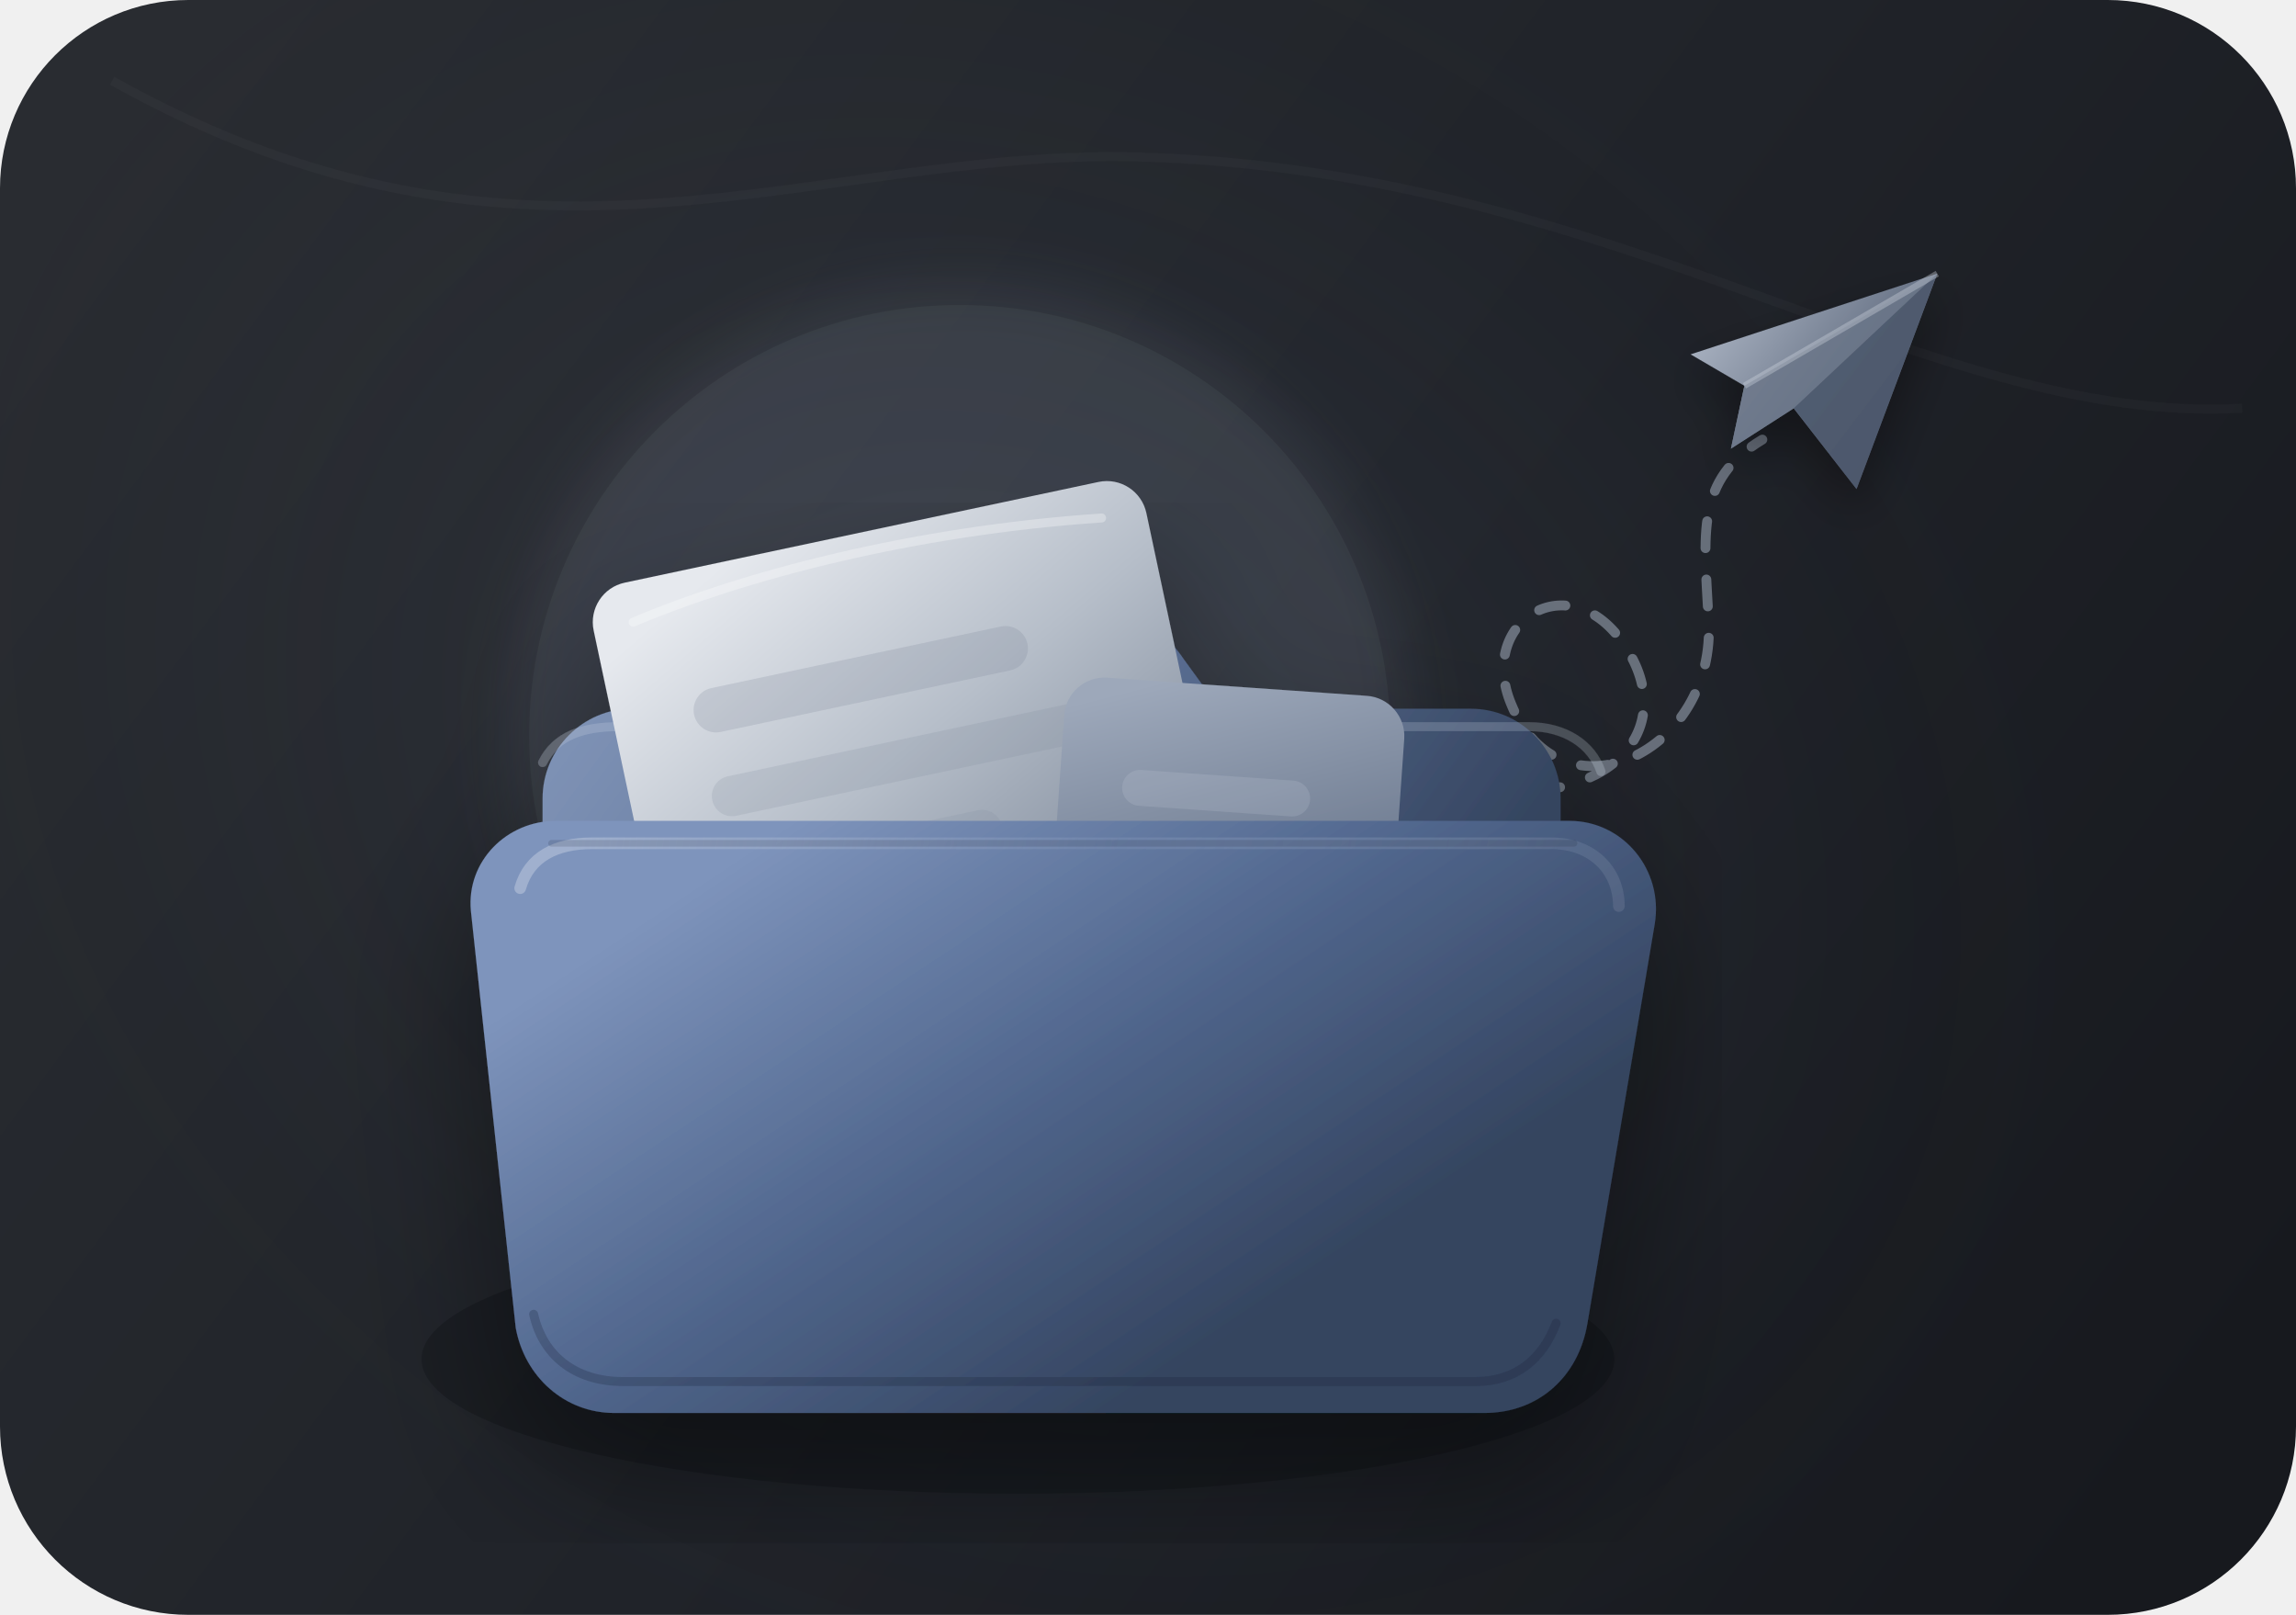
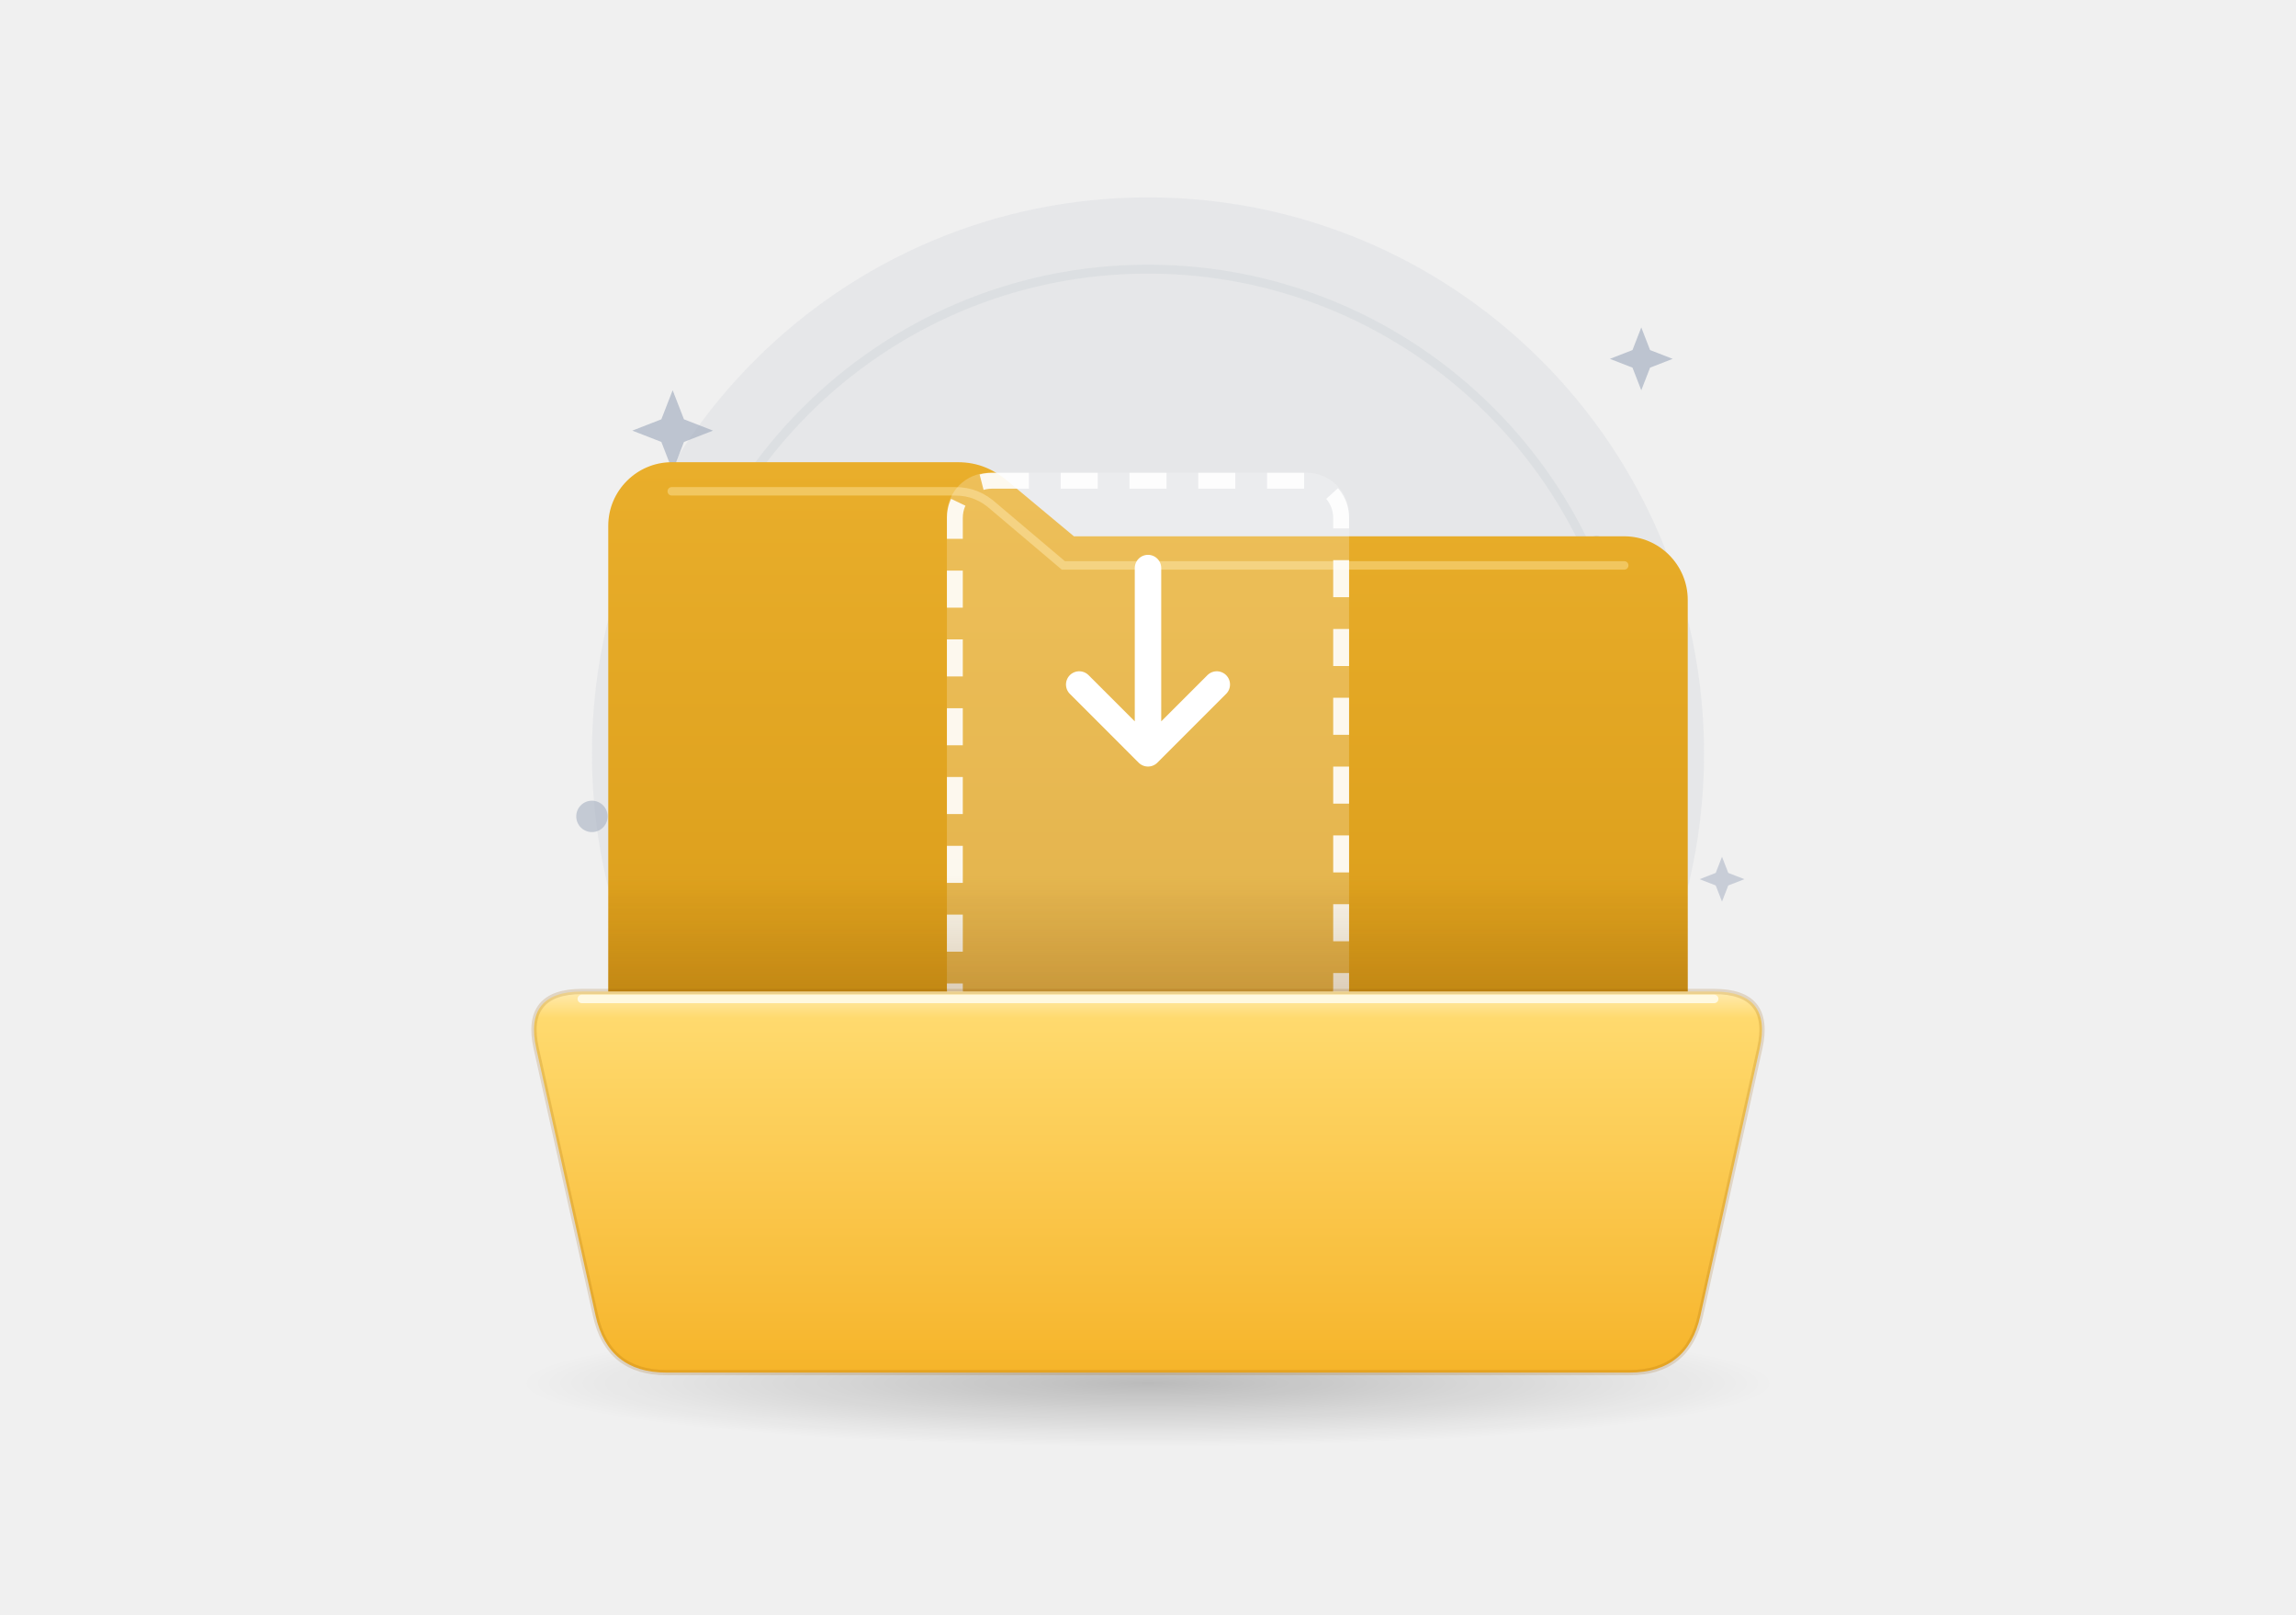
<svg xmlns="http://www.w3.org/2000/svg" width="512" height="360" viewBox="0 0 512 360" fill="none">
  <defs>
-     <linearGradient id="backgroundGradient" x1="38" y1="18" x2="474" y2="342" gradientUnits="userSpaceOnUse">
-       <stop stop-color="#292C31" />
-       <stop offset="0.52" stop-color="#202329" />
-       <stop offset="1" stop-color="#17191E" />
+     <linearGradient id="folderBack" x1="0" y1="50" x2="0" y2="214" gradientUnits="userSpaceOnUse">
+       <stop stop-color="#E9AE2B" />
+       <stop offset="1" stop-color="#D2930F" />
    </linearGradient>
-     <radialGradient id="backgroundGlow" cx="0" cy="0" r="1" gradientTransform="translate(225 173) rotate(28) scale(272 214)" gradientUnits="userSpaceOnUse">
-       <stop stop-color="#8794AD" stop-opacity="0.12" />
-       <stop offset="0.64" stop-color="#59657B" stop-opacity="0.035" />
-       <stop offset="1" stop-color="#111318" stop-opacity="0" />
+     <linearGradient id="folderFront" x1="0" y1="150" x2="0" y2="222" gradientUnits="userSpaceOnUse">
+       <stop stop-color="#FFEBB0" />
+       <stop offset="0.07" stop-color="#FFDA6E" />
+       <stop offset="1" stop-color="#F6B42A" />
+     </linearGradient>
+     <linearGradient id="pocketShade" x1="0" y1="128" x2="0" y2="150" gradientUnits="userSpaceOnUse">
+       <stop stop-color="#6E3C00" stop-opacity="0" />
+       <stop offset="1" stop-color="#6E3C00" stop-opacity="0.22" />
+     </linearGradient>
+     <radialGradient id="ground" cx="0" cy="0" r="1" gradientUnits="userSpaceOnUse" gradientTransform="translate(128 224) scale(118 12)">
+       <stop stop-color="#000000" stop-opacity="0.22" />
+       <stop offset="1" stop-color="#000000" stop-opacity="0" />
    </radialGradient>
-     <linearGradient id="paperGradient" x1="161" y1="126" x2="219" y2="233" gradientUnits="userSpaceOnUse">
-       <stop stop-color="#E6E9EE" />
-       <stop offset="0.48" stop-color="#B6BEC9" />
-       <stop offset="1" stop-color="#7C8798" />
+     <linearGradient id="paper" x1="0" y1="0" x2="0" y2="1">
+       <stop stop-color="#FFFFFF" />
+       <stop offset="1" stop-color="#EEF1F5" />
    </linearGradient>
-     <linearGradient id="paperRearGradient" x1="250" y1="155" x2="273" y2="225" gradientUnits="userSpaceOnUse">
-       <stop stop-color="#9DA8BA" />
-       <stop offset="1" stop-color="#59677E" />
+     <linearGradient id="paperRear" x1="0" y1="0" x2="0" y2="1">
+       <stop stop-color="#F1F4F8" />
+       <stop offset="1" stop-color="#DCE2EA" />
    </linearGradient>
-     <linearGradient id="folderBackGradient" x1="128" y1="146" x2="286" y2="261" gradientUnits="userSpaceOnUse">
-       <stop stop-color="#8195B8" />
-       <stop offset="0.48" stop-color="#5F7398" />
-       <stop offset="1" stop-color="#34445F" />
-     </linearGradient>
-     <linearGradient id="folderFrontGradient" x1="166" y1="190" x2="249" y2="315" gradientUnits="userSpaceOnUse">
-       <stop stop-color="#7E94BC" />
-       <stop offset="0.5" stop-color="#52688F" />
-       <stop offset="1" stop-color="#34445F" />
-     </linearGradient>
-     <linearGradient id="folderTopHighlight" x1="127" y1="191" x2="343" y2="225" gradientUnits="userSpaceOnUse">
-       <stop stop-color="#B4C1D8" stop-opacity="0.62" />
-       <stop offset="0.55" stop-color="#8699BB" stop-opacity="0.3" />
-       <stop offset="1" stop-color="#D1D9E6" stop-opacity="0.12" />
-     </linearGradient>
-     <linearGradient id="planeGradient" x1="382" y1="69" x2="428" y2="104" gradientUnits="userSpaceOnUse">
-       <stop stop-color="#A9B2C1" />
-       <stop offset="0.55" stop-color="#6D788B" />
-       <stop offset="1" stop-color="#465166" />
-     </linearGradient>
-     <filter id="objectShadow" x="76" y="96" width="308" height="248" filterUnits="userSpaceOnUse" color-interpolation-filters="sRGB">
-       <feDropShadow dx="0" dy="16" stdDeviation="16" flood-color="#05070B" flood-opacity="0.42" />
-     </filter>
-     <filter id="planeShadow" x="366" y="51" width="84" height="76" filterUnits="userSpaceOnUse" color-interpolation-filters="sRGB">
-       <feDropShadow dx="0" dy="5" stdDeviation="5" flood-color="#05070B" flood-opacity="0.35" />
-     </filter>
-     <filter id="circleBlur" x="72" y="45" width="290" height="262" filterUnits="userSpaceOnUse" color-interpolation-filters="sRGB">
-       <feGaussianBlur stdDeviation="6" />
-     </filter>
-     <clipPath id="cardClip">
-       <rect width="512" height="360" rx="42" />
-     </clipPath>
  </defs>
-   <g id="background" clip-path="url(#cardClip)">
-     <rect width="512" height="360" rx="42" fill="url(#backgroundGradient)" />
-     <rect width="512" height="360" rx="42" fill="url(#backgroundGlow)" />
-     <path d="M25 18C118 70 181 33 254 35C362 38 430 95 500 91" stroke="#FFFFFF" stroke-opacity="0.025" stroke-width="2" />
-   </g>
-   <g id="illustration">
-     <ellipse cx="227" cy="303" rx="133" ry="30" fill="#090B10" fill-opacity="0.28" />
-     <g id="ambientCircle" filter="url(#circleBlur)">
-       <circle cx="214" cy="164" r="101" fill="#8792A7" fill-opacity="0.12" />
-     </g>
-     <circle cx="214" cy="164" r="96" fill="#A1ABBD" fill-opacity="0.065" />
-     <path id="flightPath" d="M329 176C359 180 374 163 363 145C351 125 329 138 337 157C348 184 383 168 381 138C380 119 378 107 393 98" stroke="#9BA5B6" stroke-opacity="0.58" stroke-width="2.2" stroke-linecap="round" stroke-dasharray="6 7" />
-     <g id="paperPlane" filter="url(#planeShadow)">
-       <path d="M377 79L432 61L414 109L400 91L386 100L389 86L377 79Z" fill="url(#planeGradient)" />
-       <path d="M389 86L432 61L400 91L386 100L389 86Z" fill="#697487" fill-opacity="0.8" />
-       <path d="M400 91L432 61L414 109L400 91Z" fill="#4D586C" fill-opacity="0.9" />
-       <path d="M389 86L432 61" stroke="#D3D9E3" stroke-opacity="0.35" stroke-width="1.4" />
-     </g>
-     <g id="folderGroup" filter="url(#objectShadow)">
-       <path id="folderBack" d="M121 210V178C121 167 130 158 141 158H174L190 143C194 139 199 137 205 137H247C254 137 260 141 264 147L272 158H328C339 158 348 167 348 178V210H121Z" fill="url(#folderBackGradient)" />
-       <path d="M121 170C124 164 130 162 138 162H178L194 147C198 143 203 142 208 142H245C251 142 256 145 259 150L267 162H341C349 162 355 166 357 172" stroke="#D3DBE8" stroke-opacity="0.22" stroke-width="2" stroke-linecap="round" />
-       <g id="documents">
-         <g transform="rotate(-12 197 180)">
-           <rect x="142" y="119" width="126" height="123" rx="9" fill="url(#paperGradient)" />
-           <rect x="160" y="146" width="76" height="10" rx="5" fill="#7B8799" fill-opacity="0.22" />
-           <rect x="160" y="166" width="87" height="9" rx="4.5" fill="#7B8799" fill-opacity="0.18" />
-           <rect x="160" y="185" width="62" height="9" rx="4.5" fill="#7B8799" fill-opacity="0.16" />
-           <path d="M151 128C177 123 216 121 258 127" stroke="#FFFFFF" stroke-opacity="0.3" stroke-width="2" stroke-linecap="round" />
-         </g>
-         <g transform="rotate(4 273 194)">
-           <rect x="235" y="153" width="76" height="91" rx="9" fill="url(#paperRearGradient)" />
-           <rect x="249" y="173" width="42" height="8" rx="4" fill="#D2D8E2" fill-opacity="0.16" />
-           <rect x="249" y="190" width="49" height="7" rx="3.5" fill="#D2D8E2" fill-opacity="0.11" />
-         </g>
-       </g>
-       <path id="folderFront" d="M105 203C104 192 113 183 124 183H350C362 183 371 194 369 206L354 295C352 307 343 315 331 315H137C126 315 117 307 115 296L105 203Z" fill="url(#folderFrontGradient)" />
-       <path d="M116 198C118 191 124 188 132 188H346C355 188 361 194 361 202" stroke="url(#folderTopHighlight)" stroke-width="2.6" stroke-linecap="round" />
-       <path d="M123 188H351" stroke="#172033" stroke-opacity="0.15" stroke-width="1.5" stroke-linecap="round" />
-       <path d="M119 293C121 302 128 308 139 308H329C338 308 344 303 347 295" stroke="#172033" stroke-opacity="0.24" stroke-width="2" stroke-linecap="round" />
-     </g>
+   <circle cx="256" cy="168" r="124" fill="#8A96A8" fill-opacity="0.09" />
+   <circle cx="256" cy="168" r="108" stroke="#8A96A8" stroke-opacity="0.10" stroke-width="2" />
+   <path d="M150 87L152.52 93.48L159 96L152.52 98.52L150 105L147.48 98.52L141 96L147.48 93.48Z" fill="#A7B1C2" fill-opacity="0.7" />
+   <path d="M366 73L367.96 78.04L373 80L367.96 81.96L366 87L364.04 81.96L359 80L364.04 78.04Z" fill="#A7B1C2" fill-opacity="0.7" />
+   <path d="M384 191L385.4 194.6L389 196L385.4 197.4L384 201L382.6 197.4L379 196L382.6 194.6Z" fill="#A7B1C2" fill-opacity="0.55" />
+   <circle cx="132" cy="182" r="3.5" fill="#A7B1C2" fill-opacity="0.6" />
+   <circle cx="356" cy="122" r="2.5" fill="#A7B1C2" fill-opacity="0.6" />
+   <g transform="translate(104.96 44.04) scale(1.18)">
+     <ellipse cx="128" cy="224" rx="118" ry="12" fill="url(#ground)" />
+     <path d="M26 62C26 55.4 31.4 50 38 50H92C96 50 99 51.4 102 54L114 64H218C224.6 64 230 69.4 230 76V214H26Z" fill="url(#folderBack)" />
+     <path d="M38 55.5H91.5C94.5 55.5 96.8 56.5 99 58.5L112 69.5H218" stroke="#FFE7A3" stroke-opacity="0.45" stroke-width="1.6" stroke-linecap="round" />
+     <rect x="90" y="52" width="76" height="106" rx="8" fill="#FFFFFF" fill-opacity="0.22" />
+     <rect x="91.5" y="53.5" width="73" height="103" rx="7" stroke="#FFFFFF" stroke-opacity="0.9" stroke-width="3" stroke-dasharray="7 6" />
+     <path d="M128 70V104M115 92L128 105L141 92" stroke="#FFFFFF" stroke-width="5" stroke-linecap="round" stroke-linejoin="round" />
+     <rect x="26" y="116" width="204" height="34" fill="url(#pocketShade)" />
+     <path d="M12.39 160.74Q10 150 21 150L235 150Q246 150 243.61 160.74L232.39 211.26Q230 222 219 222L37 222Q26 222 23.61 211.26Z" fill="url(#folderFront)" />
+     <path d="M21 151.4H235" stroke="#FFFAE4" stroke-opacity="0.95" stroke-width="1.6" stroke-linecap="round" />
+     <path d="M12.39 160.74Q10 150 21 150L235 150Q246 150 243.61 160.74L232.39 211.26Q230 222 219 222L37 222Q26 222 23.61 211.26Z" stroke="#965A00" stroke-opacity="0.18" />
  </g>
</svg>
